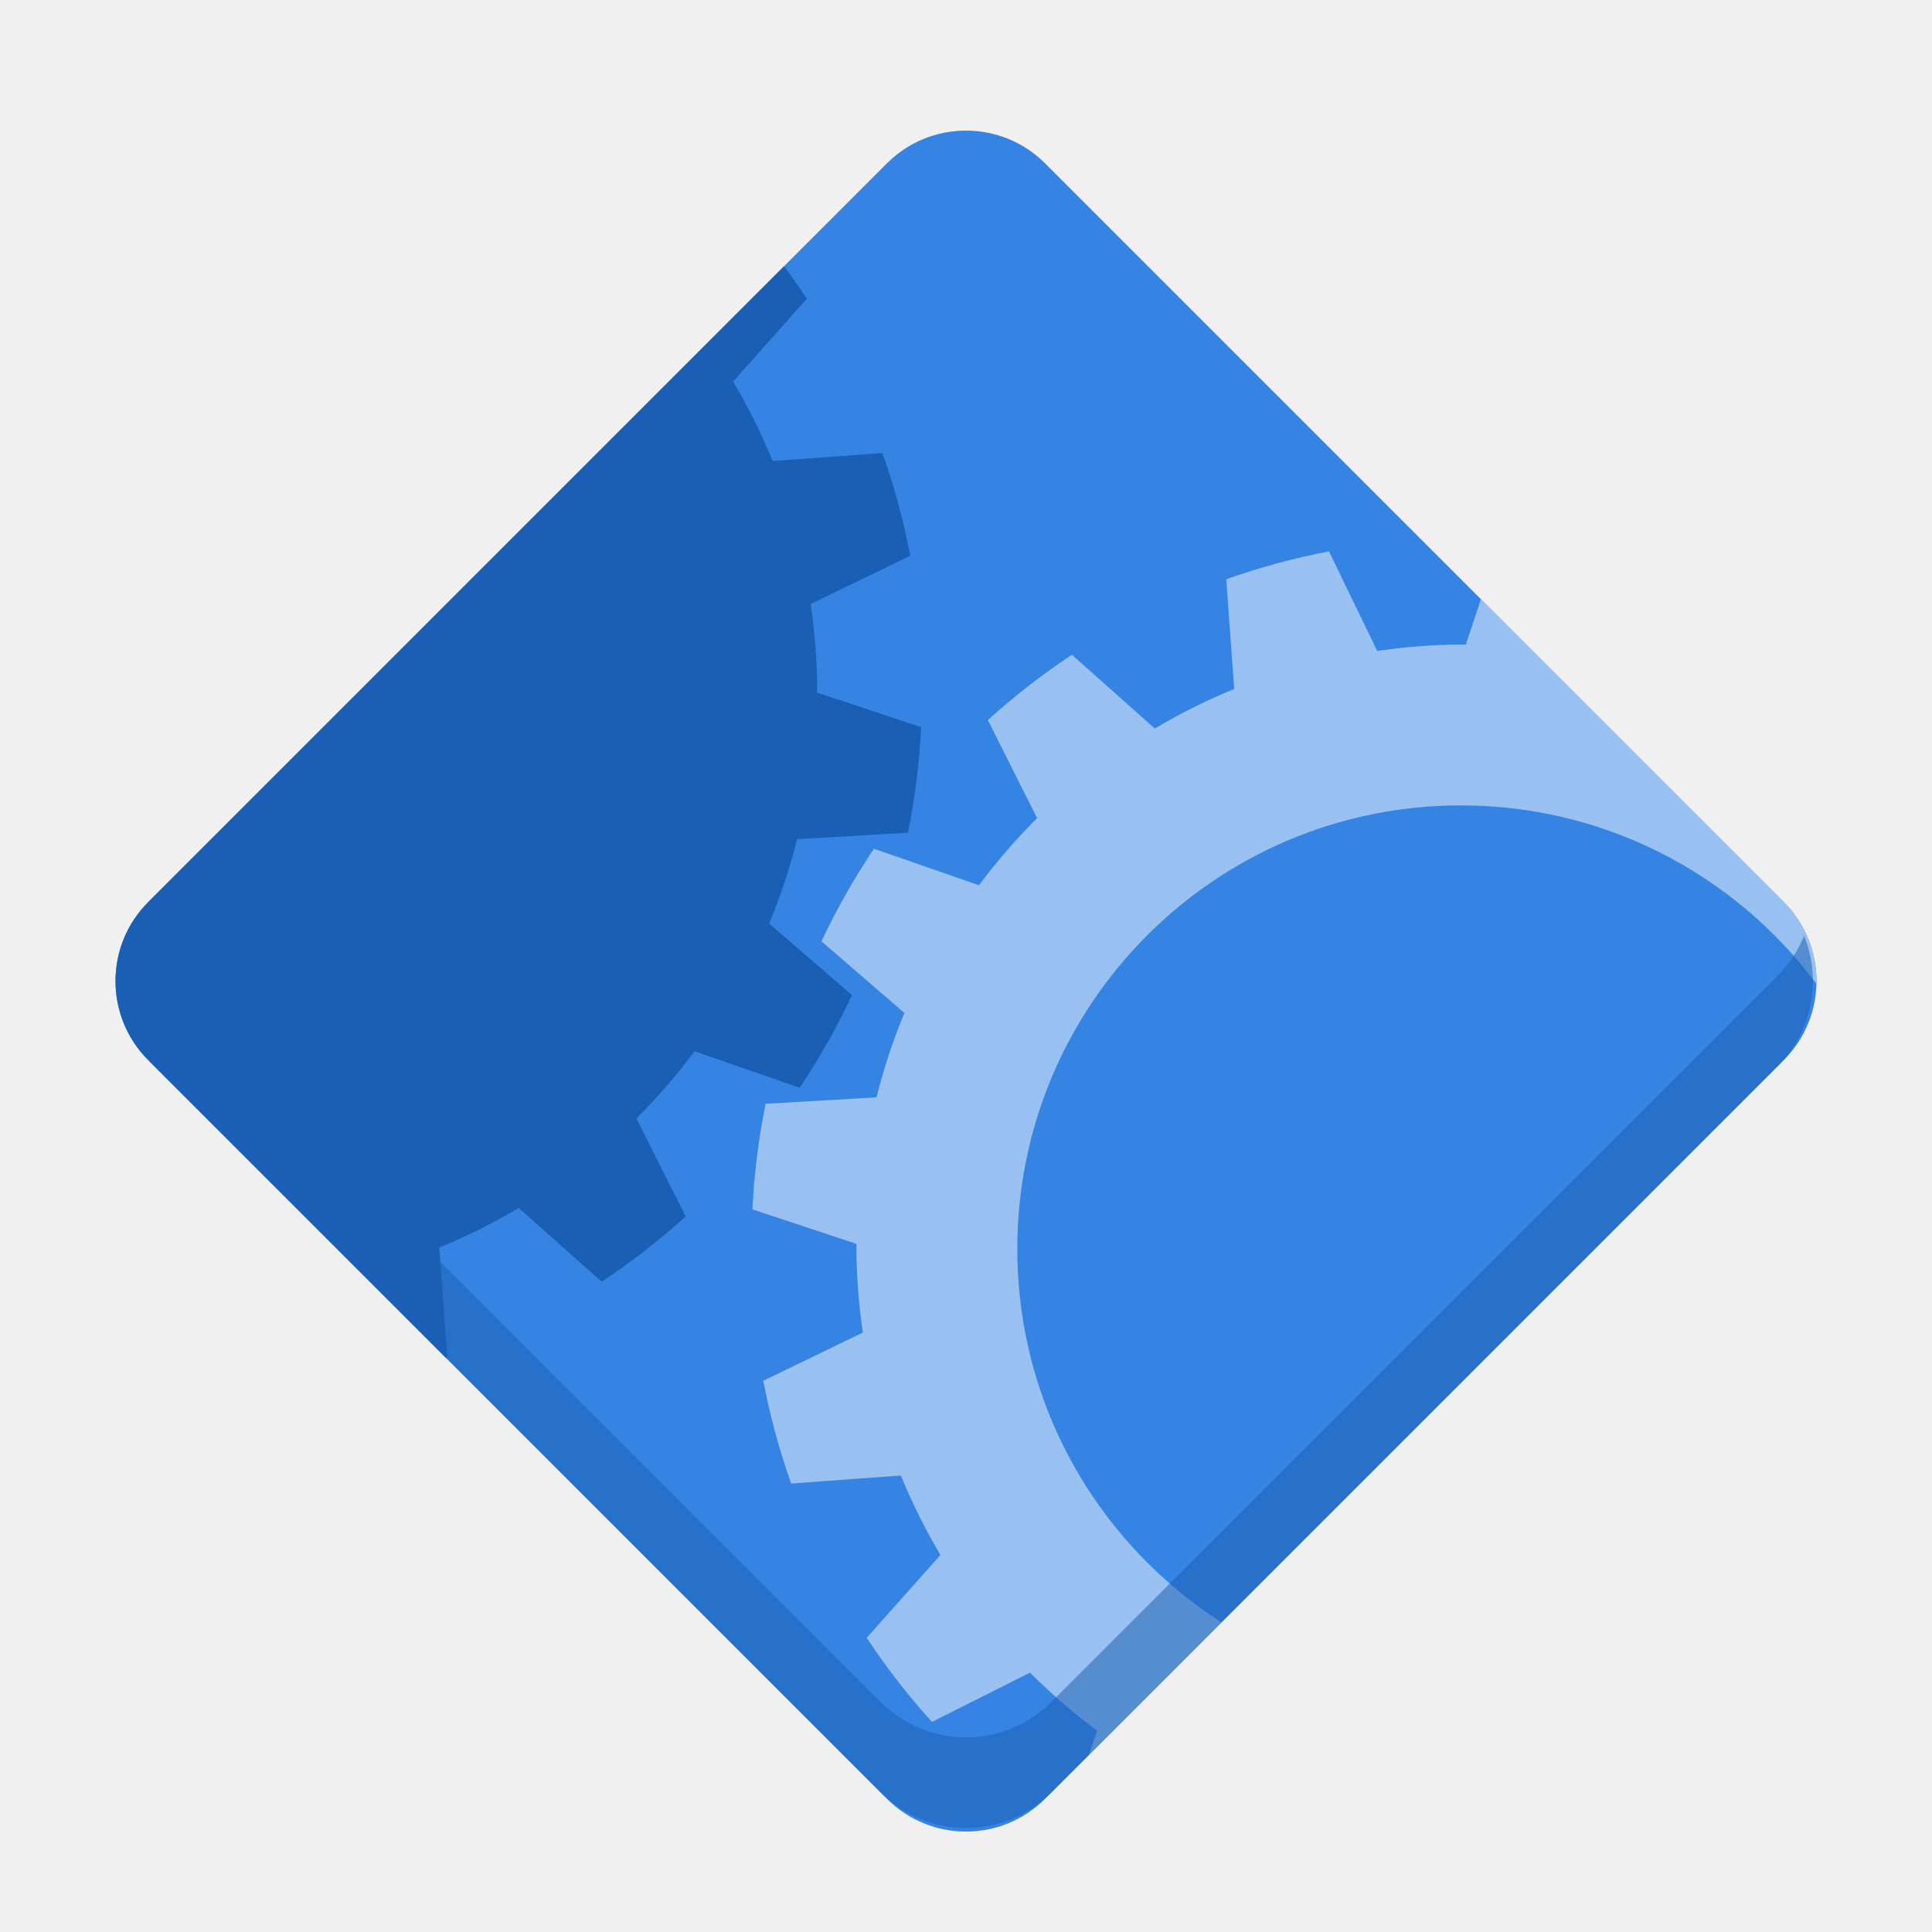
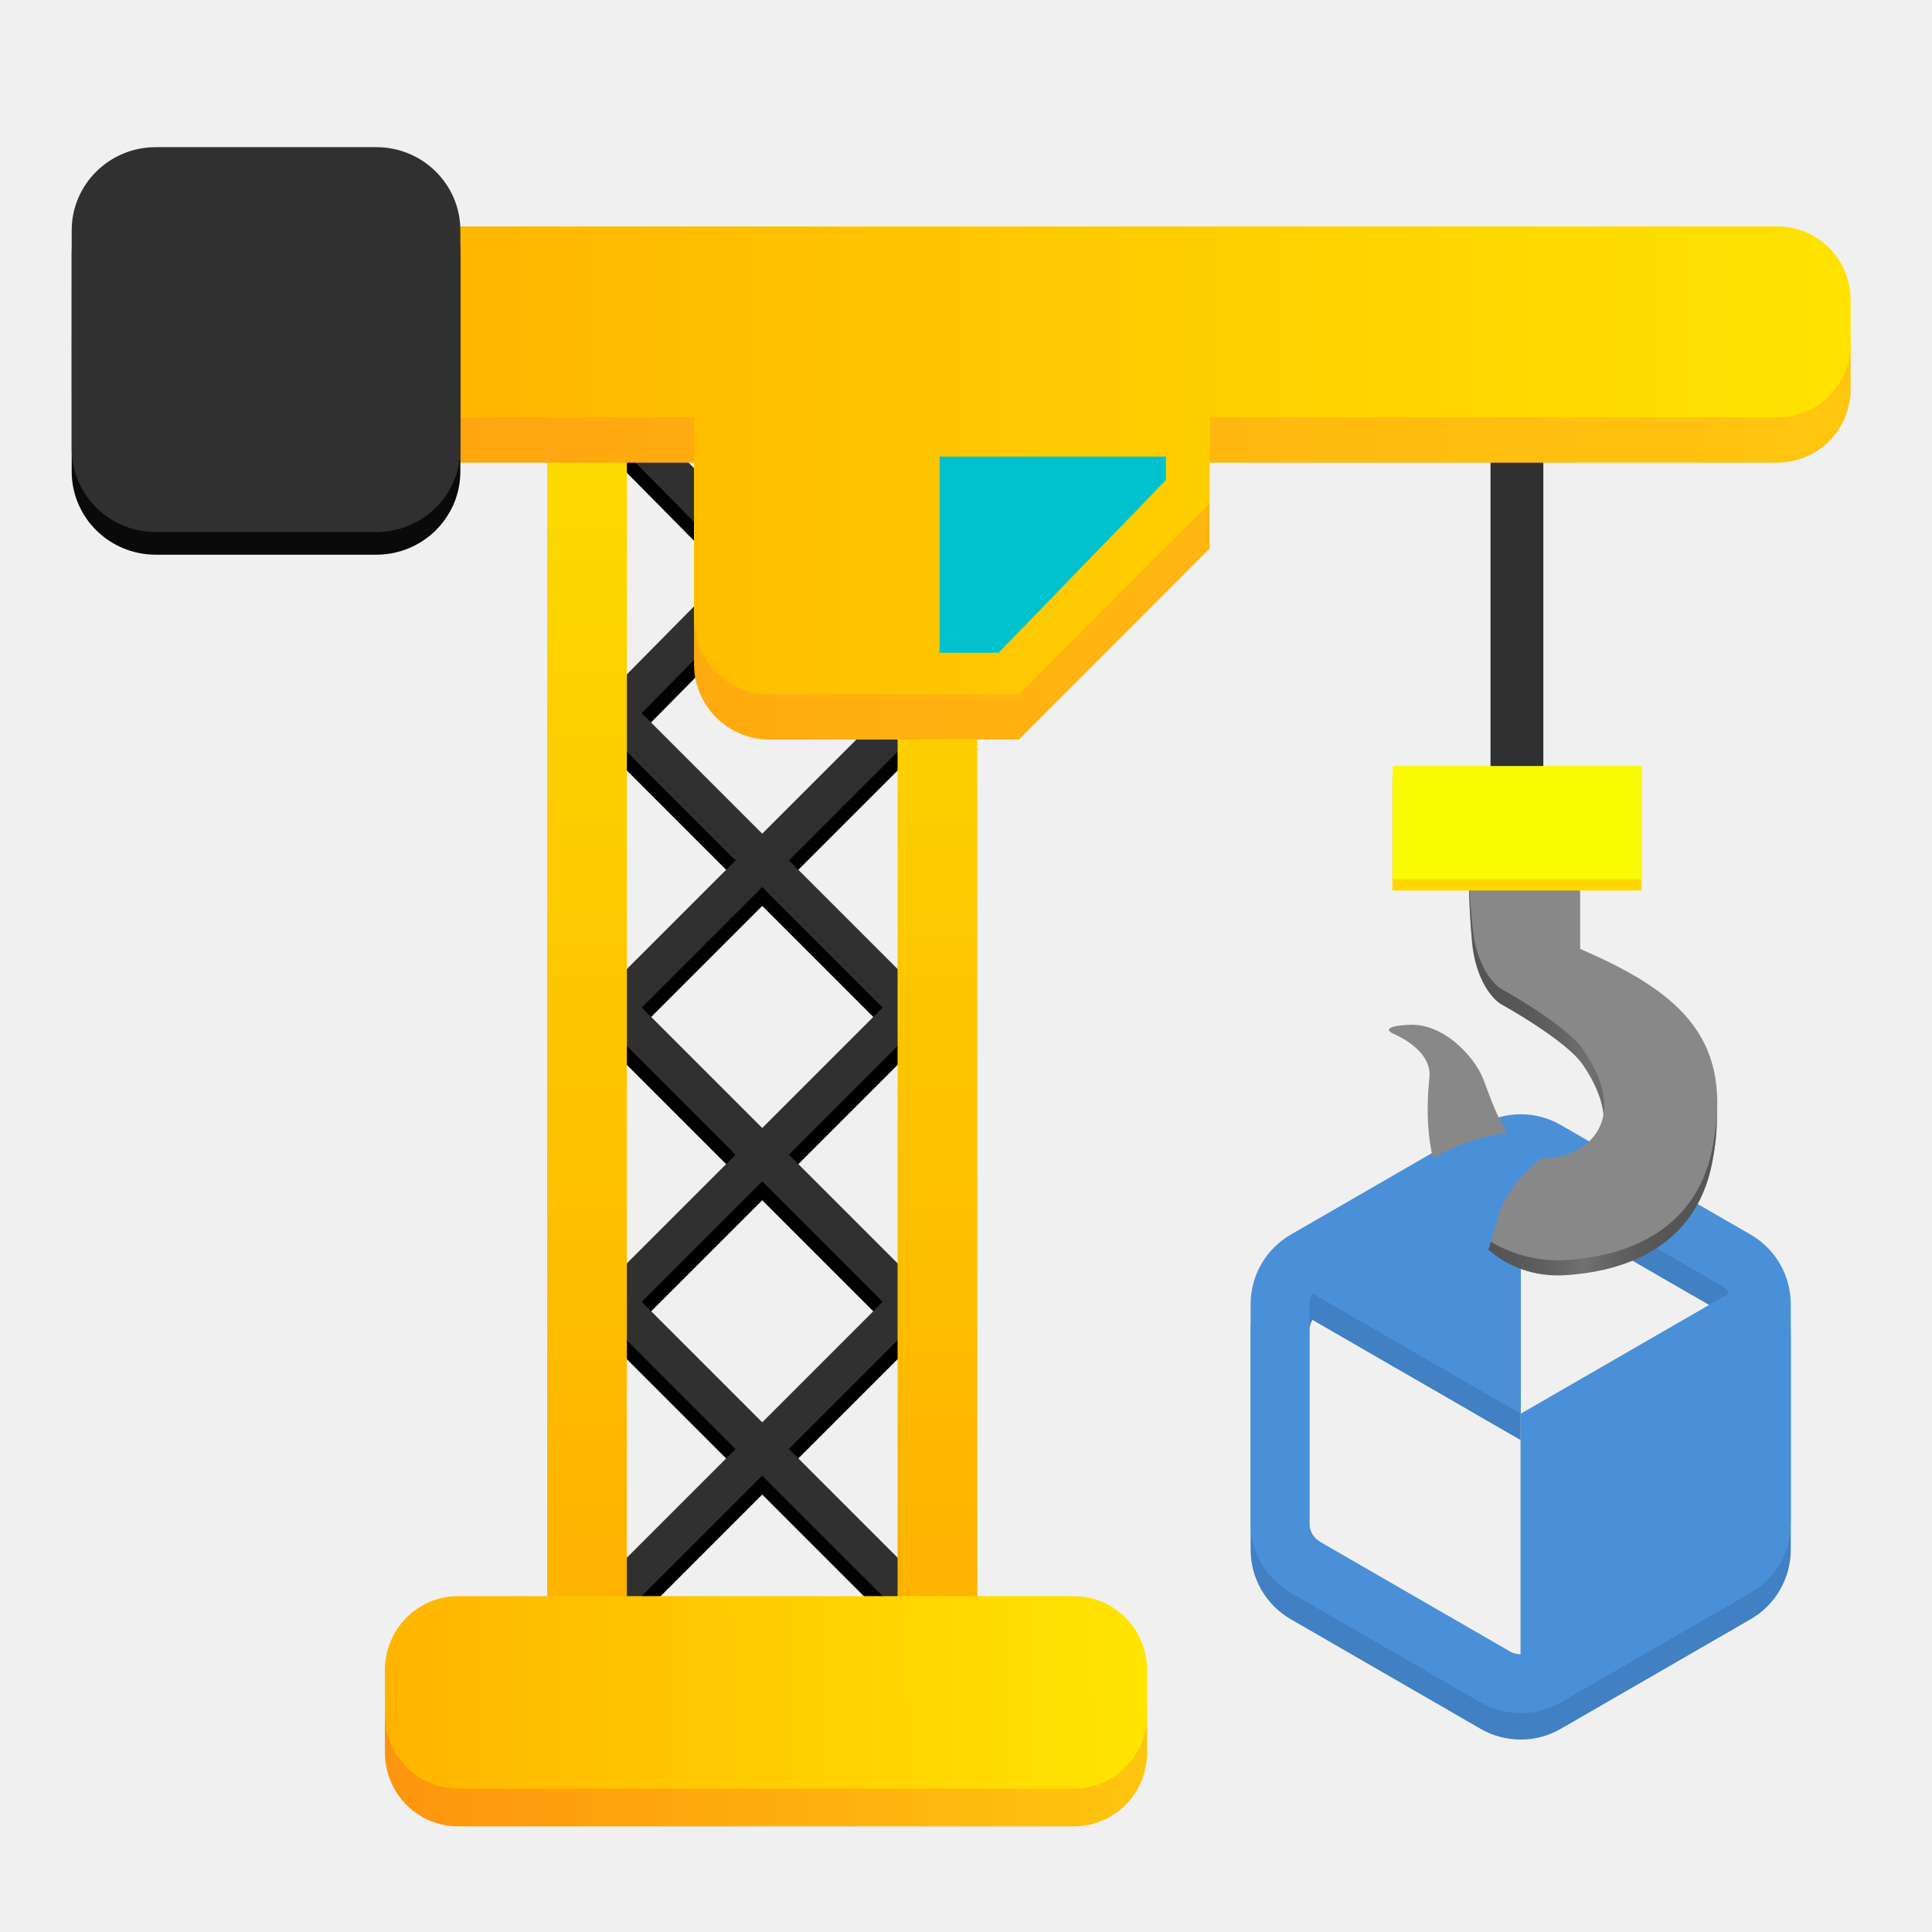
- <svg xmlns="http://www.w3.org/2000/svg" width="33.75mm" height="33.75mm" viewBox="0 0 33.75 33.75" version="1.1" id="svg974">
-   <defs id="defs968">
-     <clipPath clipPathUnits="userSpaceOnUse" id="clipPath18689">
-       <rect clip-path="none" transform="rotate(45)" ry="32" rx="32" y="123.999" x="486.037" height="362.943" width="362.943" id="rect18691" style="display:inline;opacity:1;vector-effect:none;fill:#4a86cf;fill-opacity:1;stroke:none;stroke-width:26.067;stroke-linecap:butt;stroke-linejoin:miter;stroke-miterlimit:4;stroke-dasharray:none;stroke-dashoffset:0;stroke-opacity:1;marker:none;marker-start:none;marker-mid:none;marker-end:none;paint-order:normal;enable-background:new" />
+ <svg xmlns="http://www.w3.org/2000/svg" width="512" height="512" viewBox="0 0 512 512" fill="none">
+   <g clip-path="url(#clip0_905_504)">
+     <g clip-path="url(#clip1_905_504)">
+       <path d="M466.778 344.824L466.778 418.468L403 455.291V381.646L466.778 344.824Z" fill="#4180C2" />
+       <path d="M403 381.646V308.001L339.222 344.824L403 381.646Z" fill="#4180C2" />
+       <path d="M342.075 334.177C335.478 337.985 331.428 345.001 331.428 352.618V410.674C331.428 418.291 335.478 425.307 342.075 429.115L392.353 458.144C398.949 461.952 407.051 461.952 413.647 458.144L463.925 429.115C470.522 425.307 474.572 418.291 474.572 410.674V352.618C474.572 345.001 470.522 337.985 463.925 334.177L413.647 305.148C407.051 301.34 398.949 301.34 392.353 305.148L342.075 334.177ZM405.853 318.648L456.131 347.676C457.889 348.691 458.984 350.588 458.984 352.618V410.674C458.984 412.704 457.889 414.601 456.131 415.616L405.853 444.644C404.095 445.659 401.905 445.659 400.147 444.644L349.869 415.616C348.111 414.601 347.016 412.704 347.016 410.674V352.618C347.016 350.588 348.111 348.691 349.869 347.676L400.147 318.648C401.905 317.633 404.095 317.633 405.853 318.648Z" fill="#4180C2" />
+       <path d="M466.778 337.824L466.778 411.468L403 448.291V374.646L466.778 337.824Z" fill="#4A90D9" />
+       <path d="M403 374.646V301.001L339.222 337.824L403 374.646Z" fill="#4A90D9" />
+       <path d="M342.075 327.177C335.478 330.985 331.428 338.001 331.428 345.618V403.674C331.428 411.291 335.478 418.307 342.075 422.115L392.353 451.144C398.949 454.952 407.051 454.952 413.647 451.144L463.925 422.115C470.522 418.307 474.572 411.291 474.572 403.674V345.618C474.572 338.001 470.522 330.985 463.925 327.177L413.647 298.148C407.051 294.34 398.949 294.34 392.353 298.148L342.075 327.177ZM405.853 311.648L456.131 340.676C457.889 341.691 458.984 343.588 458.984 345.618V403.674C458.984 405.704 457.889 407.601 456.131 408.616L405.853 437.644C404.095 438.659 401.905 438.659 400.147 437.644L349.869 408.616C348.111 407.601 347.016 405.704 347.016 403.674V345.618C347.016 343.588 348.111 341.691 349.869 340.676L400.147 311.648C401.905 310.633 404.095 310.633 405.853 311.648Z" fill="#4A90D9" />
+     </g>
+     <path d="M453.684 308.413C449.12 331.069 429.643 337.184 414.161 337.964C400.579 338.648 379.262 329.385 383.5 289C384.275 281.612 370 272.5 370 272.5C368.37 271.816 374.5 272.5 373.414 275.58C380 277.5 390.525 283.788 392.97 289.944C395.414 296.101 399.896 312.107 410.898 310.876C421.899 309.645 431.493 299.785 419.454 282.146C414.972 275.58 397.859 266.14 397.859 266.14C395.686 264.909 391.095 259.902 390.118 249.723C389.14 239.545 389 224 389.5 236.5L418.643 237V255.469C446.35 267.371 459.388 280.094 453.684 308.413Z" fill="#717171" />
+     <path d="M453.684 308.413C449.12 331.069 429.643 337.184 414.161 337.964C400.579 338.648 379.262 329.385 383.5 289C384.275 281.612 370 272.5 370 272.5C368.37 271.816 374.5 272.5 373.414 275.58C380 277.5 390.525 283.788 392.97 289.944C395.414 296.101 399.896 312.107 410.898 310.876C421.899 309.645 431.493 299.785 419.454 282.146C414.972 275.58 397.859 266.14 397.859 266.14C395.686 264.909 391.095 259.902 390.118 249.723C389.14 239.545 389 224 389.5 236.5L418.643 237V255.469C446.35 267.371 459.388 280.094 453.684 308.413Z" fill="url(#paint0_linear_905_504)" />
+     <path d="M453.785 304.413C449.221 327.069 429.744 333.184 414.262 333.964C400.68 334.648 374.576 325.919 378.814 285.534C379.589 278.146 369.441 274.042 369.441 274.042C367.811 273.358 366.344 271.908 373.515 271.58C382.479 271.169 390.626 279.788 393.071 285.944C395.515 292.101 399.997 308.107 410.999 306.876C422 305.645 431.594 295.785 419.555 278.146C415.073 271.58 397.96 262.14 397.96 262.14C395.787 260.909 391.196 255.902 390.219 245.723C389.241 235.545 389.268 233 389.404 233H418.744V251.469C446.451 263.371 459.489 276.094 453.785 304.413Z" fill="#888888" />
+     <path d="M435 206H369V236H435V206Z" fill="#FFD600" />
+     <path d="M435.102 203H369.102V233H435.102V203Z" fill="#FAFA00" />
+     <path d="M409 107H395V203H409V107Z" fill="#303030" />
+     <path d="M378.217 307.865L378 308L381.5 324.5L394.5 331L396.726 323.332C398.213 318.21 401.084 313.597 405.022 310.001L410.5 305L400.5 300C392.593 300.988 384.993 303.671 378.217 307.865Z" fill="#4A90D9" />
+     <path d="M163 115L241 194" stroke="black" stroke-width="10" stroke-linecap="round" />
+     <path d="M163 350L241 428" stroke="black" stroke-width="10" stroke-linecap="round" />
+     <path d="M163 272L241 194" stroke="black" stroke-width="10" stroke-linecap="round" />
+     <path d="M163 194L241 272" stroke="black" stroke-width="10" stroke-linecap="round" />
+     <path d="M163 272L241 350" stroke="black" stroke-width="10" stroke-linecap="round" />
+     <path d="M163 350L241 272" stroke="black" stroke-width="10" stroke-linecap="round" />
+     <path d="M163 428L241 350" stroke="black" stroke-width="10" stroke-linecap="round" />
+     <path d="M163 194L241 115" stroke="black" stroke-width="10" stroke-linecap="round" />
+     <path d="M163 110L241 189" stroke="#303030" stroke-width="10" stroke-linecap="round" />
+     <path d="M163 345L241 423" stroke="#303030" stroke-width="10" stroke-linecap="round" />
+     <path d="M163 267L241 189" stroke="#303030" stroke-width="10" stroke-linecap="round" />
+     <path d="M163 189L241 267" stroke="#303030" stroke-width="10" stroke-linecap="round" />
+     <path d="M163 267L241 345" stroke="#303030" stroke-width="10" stroke-linecap="round" />
+     <path d="M163 345L241 267" stroke="#303030" stroke-width="10" stroke-linecap="round" />
+     <path d="M163 423L241 345" stroke="#303030" stroke-width="10" stroke-linecap="round" />
+     <path d="M163 189L241 110" stroke="#303030" stroke-width="10" stroke-linecap="round" />
+     <path fill-rule="evenodd" clip-rule="evenodd" d="M145 109.426C145 98.697 153.714 90 164.463 90H166.132V443H164.463C153.714 443 145 434.303 145 423.574V109.426ZM237.868 443H239.537C250.286 443 259 434.303 259 423.574V109.426C259 98.697 250.286 90 239.537 90H237.868V443Z" fill="url(#paint1_linear_905_504)" />
+     <path d="M121.37 433H284.63C295.328 433 304 441.782 304 452.615V464.385C304 475.218 295.328 484 284.63 484H121.37C110.672 484 102 475.218 102 464.385V452.615C102 441.782 110.672 433 121.37 433Z" fill="url(#paint2_linear_905_504)" />
+     <path d="M121.37 433H284.63C295.328 433 304 441.782 304 452.615V464.385C304 475.218 295.328 484 284.63 484H121.37C110.672 484 102 475.218 102 464.385V452.615C102 441.782 110.672 433 121.37 433Z" fill="#FC4848" fill-opacity="0.2" />
+     <path d="M121.37 423H284.63C295.328 423 304 431.782 304 442.615V454.385C304 465.218 295.328 474 284.63 474H121.37C110.672 474 102 465.218 102 454.385V442.615C102 431.782 110.672 423 121.37 423Z" fill="url(#paint3_linear_905_504)" />
+     <path d="M490.436 91.462C490.436 80.713 481.734 72 471 72H38.436C27.702 72 19 80.713 19 91.462V103.139C19 113.888 27.702 122.601 38.436 122.601H183.931V175.982C183.931 187.038 192.882 196 203.923 196H270.006L320.541 145.399V122.601H471C481.734 122.601 490.436 113.888 490.436 103.139V91.462Z" fill="url(#paint4_linear_905_504)" />
+     <path d="M490.436 91.462C490.436 80.713 481.734 72 471 72H38.436C27.702 72 19 80.713 19 91.462V103.139C19 113.888 27.702 122.601 38.436 122.601H183.931V175.982C183.931 187.038 192.882 196 203.923 196H270.006L320.541 145.399V122.601H471C481.734 122.601 490.436 113.888 490.436 103.139V91.462Z" fill="#FF5050" fill-opacity="0.2" />
+     <path d="M490.436 79.462C490.436 68.713 481.734 60 471 60H38.436C27.702 60 19 68.713 19 79.462V91.139C19 101.888 27.702 110.601 38.436 110.601H183.931V163.982C183.931 175.038 192.882 184 203.923 184H270.006L320.541 133.399V110.601H471C481.734 110.601 490.436 101.888 490.436 91.139V79.462Z" fill="url(#paint5_linear_905_504)" />
+     <path d="M99.73 45H41.27C28.971 45 19 54.874 19 67.054V124.946C19 137.126 28.971 147 41.27 147H99.73C112.029 147 122 137.126 122 124.946V67.054C122 54.874 112.029 45 99.73 45Z" fill="#0A0A0A" />
+     <path d="M99.73 39H41.27C28.971 39 19 48.874 19 61.054V118.946C19 131.126 28.971 141 41.27 141H99.73C112.029 141 122 131.126 122 118.946V61.054C122 48.874 112.029 39 99.73 39Z" fill="#303030" />
+     <path d="M309 127.217L264.616 173H249V121H309V127.217Z" fill="#00C1CD" />
+   </g>
+   <defs>
+     <linearGradient id="paint0_linear_905_504" x1="366" y1="318" x2="474" y2="320.5" gradientUnits="userSpaceOnUse">
+       <stop stop-color="#717171" />
+       <stop offset="0.5" stop-opacity="0" />
+       <stop offset="1" stop-color="#717171" />
+     </linearGradient>
+     <linearGradient id="paint1_linear_905_504" x1="202" y1="-178" x2="205.5" y2="505" gradientUnits="userSpaceOnUse">
+       <stop stop-color="#FAFF00" />
+       <stop offset="1" stop-color="#FFA800" />
+     </linearGradient>
+     <linearGradient id="paint2_linear_905_504" x1="304" y1="458.5" x2="102" y2="458.5" gradientUnits="userSpaceOnUse">
+       <stop stop-color="#FFE501" />
+       <stop offset="1" stop-color="#FFA800" />
+     </linearGradient>
+     <linearGradient id="paint3_linear_905_504" x1="304" y1="448.5" x2="51" y2="449" gradientUnits="userSpaceOnUse">
+       <stop stop-color="#FFE501" />
+       <stop offset="1" stop-color="#FFA800" />
+     </linearGradient>
+     <linearGradient id="paint4_linear_905_504" x1="509.5" y1="98.5" x2="-35.422" y2="97.3" gradientUnits="userSpaceOnUse">
+       <stop stop-color="#FFE600" />
+       <stop offset="1" stop-color="#FFA800" />
+     </linearGradient>
+     <linearGradient id="paint5_linear_905_504" x1="517.5" y1="84" x2="2" y2="84.5" gradientUnits="userSpaceOnUse">
+       <stop stop-color="#FFE600" />
+       <stop offset="1" stop-color="#FFA800" />
+     </linearGradient>
+     <clipPath id="clip0_905_504">
+       <rect width="512" height="512" fill="white" />
    </clipPath>
-     <clipPath clipPathUnits="userSpaceOnUse" id="clipPath18689-3">
-       <rect clip-path="none" transform="rotate(45)" ry="32" rx="32" y="123.999" x="486.037" height="362.943" width="362.943" id="rect18691-6" style="display:inline;opacity:1;vector-effect:none;fill:#4a86cf;fill-opacity:1;stroke:none;stroke-width:26.067;stroke-linecap:butt;stroke-linejoin:miter;stroke-miterlimit:4;stroke-dasharray:none;stroke-dashoffset:0;stroke-opacity:1;marker:none;marker-start:none;marker-mid:none;marker-end:none;paint-order:normal;enable-background:new" />
+     <clipPath id="clip1_905_504">
+       <rect width="400" height="400" fill="white" transform="translate(203 252)" />
    </clipPath>
  </defs>
-   <g id="layer1" transform="translate(-61.81982,-103.944)">
-     <g transform="matrix(0.2636723,0,0,0.2636723,61.81982,-529.397)" style="display:inline;stroke-width:0.25;enable-background:new" id="g1836">
-       <g transform="matrix(0.25,0,0,0.25,0,2295)" id="g18818" style="stroke-width:0.25">
-         <g style="stroke-width:0.27" transform="matrix(0.9260519,0,0,0.9260519,18.93073,50.87633)" id="g18590">
-           <g style="stroke-width:0.27" id="g18681" clip-path="url(#clipPath18689-3)">
-             <rect style="opacity:1;vector-effect:none;fill:#3584e4;fill-opacity:1;stroke:none;stroke-width:8.221;stroke-linecap:butt;stroke-linejoin:miter;stroke-miterlimit:4;stroke-dasharray:none;stroke-dashoffset:0;stroke-opacity:1;marker:none;marker-start:none;marker-mid:none;marker-end:none;paint-order:normal" id="rect18571" width="424" height="424" x="458.337" y="90.642" rx="10.092" ry="10.092" transform="matrix(0.6052817,0.6052817,-0.6052817,0.6052817,33.44063,99.07363)" clip-path="none" />
-             <circle style="opacity:1;vector-effect:none;fill:#f66151;fill-opacity:1;stroke:none;stroke-width:7.037;stroke-linecap:butt;stroke-linejoin:miter;stroke-miterlimit:4;stroke-dasharray:none;stroke-dashoffset:0;stroke-opacity:1;marker:none;marker-start:none;marker-mid:none;marker-end:none;paint-order:normal" id="path18706" cx="0" cy="0" r="0" transform="translate(0,-212)" />
-             <circle style="opacity:1;vector-effect:none;fill:#f66151;fill-opacity:1;stroke:none;stroke-width:7.037;stroke-linecap:butt;stroke-linejoin:miter;stroke-miterlimit:4;stroke-dasharray:none;stroke-dashoffset:0;stroke-opacity:1;marker:none;marker-start:none;marker-mid:none;marker-end:none;paint-order:normal" id="path18708" cx="0" cy="0" r="0" transform="translate(0,-212)" />
-             <path style="display:inline;opacity:1;vector-effect:none;fill:#98c1f1;fill-opacity:1;stroke:none;stroke-width:7.037;stroke-linecap:butt;stroke-linejoin:miter;stroke-miterlimit:4;stroke-dasharray:none;stroke-dashoffset:0;stroke-opacity:1;marker:none;marker-start:none;marker-mid:none;marker-end:none;paint-order:normal;enable-background:new" d="m 408.92,561.918 -9.886,29.829 a 172.971,172.971 0 0 0 -1.427,-0.071 172.971,172.971 0 0 0 -23.929,1.852 l -13.801,-28.501 a 203.293,203.293 0 0 0 -29.401,7.972 l 2.286,31.405 a 172.971,172.971 0 0 0 -22.732,11.319 l -23.718,-21.103 a 203.293,203.293 0 0 0 -24.059,18.674 l 14.099,28.073 a 172.971,172.971 0 0 0 -16.636,19.211 l -30.058,-10.448 a 203.293,203.293 0 0 0 -15.017,26.488 l 23.73,20.507 a 172.971,172.971 0 0 0 -7.985,24.143 l -31.73,1.849 a 203.293,203.293 0 0 0 -3.778,30.217 l 29.829,9.886 a 172.971,172.971 0 0 0 -0.071,1.427 172.971,172.971 0 0 0 1.852,23.929 l -28.501,13.801 a 203.293,203.293 0 0 0 7.972,29.401 l 31.405,-2.286 a 172.971,172.971 0 0 0 11.319,22.732 l -21.103,23.718 a 203.293,203.293 0 0 0 18.674,24.059 l 28.073,-14.099 a 172.971,172.971 0 0 0 19.211,16.636 l -10.448,30.058 a 203.293,203.293 0 0 0 26.488,15.017 l 20.507,-23.73 a 172.971,172.971 0 0 0 24.143,7.985 l 1.849,31.73 a 203.293,203.293 0 0 0 30.217,3.778 l 9.886,-29.829 a 172.971,172.971 0 0 0 1.427,0.071 172.971,172.971 0 0 0 23.929,-1.852 l 13.801,28.501 a 203.293,203.293 0 0 0 29.401,-7.972 l -2.286,-31.405 a 172.971,172.971 0 0 0 22.732,-11.319 l 23.718,21.103 A 203.293,203.293 0 0 0 532.96,916 l -14.099,-28.073 a 172.971,172.971 0 0 0 16.636,-19.211 l 30.058,10.448 a 203.293,203.293 0 0 0 15.017,-26.488 l -23.73,-20.507 a 172.971,172.971 0 0 0 7.985,-24.143 l 31.73,-1.849 a 203.293,203.293 0 0 0 3.778,-30.217 l -29.829,-9.886 a 172.971,172.971 0 0 0 0.071,-1.427 172.971,172.971 0 0 0 -1.852,-23.929 l 28.501,-13.801 a 203.293,203.293 0 0 0 -7.972,-29.401 l -31.405,2.286 a 172.971,172.971 0 0 0 -11.319,-22.732 l 21.103,-23.718 a 203.293,203.293 0 0 0 -18.674,-24.059 l -28.073,14.099 a 172.971,172.971 0 0 0 -19.211,-16.636 l 10.448,-30.058 A 203.293,203.293 0 0 0 485.636,581.681 l -20.507,23.73 a 172.971,172.971 0 0 0 -24.143,-7.985 l -1.849,-31.73 a 203.293,203.293 0 0 0 -30.217,-3.778 z M 397.607,637.722 A 126.926,126.926 0 0 1 524.532,764.647 126.926,126.926 0 0 1 397.607,891.572 126.926,126.926 0 0 1 270.682,764.647 126.926,126.926 0 0 1 397.607,637.722 Z" id="path18717-4" />
-             <path id="path18758" d="m 51.748,401.284 -9.886,29.829 c -0.476,-0.026 -0.951,-0.05 -1.427,-0.071 -8.01,0.062 -16.005,0.681 -23.929,1.852 L 2.706,404.392 c -9.986,1.918 -19.814,4.583 -29.401,7.972 l 2.286,31.405 c -7.844,3.211 -15.442,6.994 -22.732,11.319 l -23.718,-21.103 c -8.475,5.614 -16.518,11.857 -24.059,18.674 l 14.099,28.073 c -6.009,5.987 -11.569,12.408 -16.636,19.211 l -30.058,-10.448 c -5.661,8.442 -10.68,17.296 -15.017,26.488 l 23.73,20.507 c -3.25,7.841 -5.919,15.91 -7.985,24.143 l -31.73,1.849 c -2.013,9.964 -3.276,20.064 -3.778,30.217 l 29.829,9.886 c -0.026,0.476 -0.05,0.951 -0.071,1.427 0.062,8.01 0.681,16.005 1.852,23.929 l -28.501,13.801 c 1.918,9.986 4.583,19.814 7.972,29.401 l 31.405,-2.286 c 3.211,7.844 6.994,15.442 11.319,22.732 l -21.103,23.718 c 5.614,8.475 11.857,16.518 18.674,24.059 l 28.073,-14.099 c 5.987,6.009 12.408,11.569 19.211,16.636 l -10.448,30.058 c 8.442,5.661 17.296,10.68 26.488,15.017 l 20.507,-23.73 c 7.841,3.25 15.91,5.919 24.143,7.985 l 1.849,31.73 c 9.964,2.013 20.064,3.276 30.217,3.778 l 9.886,-29.829 c 0.476,0.026 0.951,0.05 1.427,0.071 8.01,-0.062 16.005,-0.681 23.929,-1.852 l 13.801,28.501 c 9.986,-1.918 19.814,-4.583 29.401,-7.972 l -2.286,-31.405 c 7.844,-3.211 15.442,-6.994 22.732,-11.319 l 23.718,21.103 c 8.475,-5.614 16.518,-11.857 24.059,-18.674 l -14.099,-28.073 c 6.009,-5.987 11.569,-12.408 16.636,-19.211 l 30.058,10.448 c 5.661,-8.442 10.68,-17.296 15.017,-26.488 l -23.73,-20.507 c 3.25,-7.841 5.919,-15.91 7.985,-24.143 l 31.73,-1.849 c 2.013,-9.964 3.276,-20.064 3.778,-30.217 l -29.829,-9.886 c 0.026,-0.476 0.05,-0.951 0.071,-1.427 -0.062,-8.01 -0.681,-16.005 -1.852,-23.929 l 28.501,-13.801 c -1.918,-9.986 -4.583,-19.814 -7.972,-29.401 l -31.405,2.286 c -3.211,-7.844 -6.994,-15.442 -11.319,-22.732 l 21.103,-23.718 c -5.614,-8.475 -11.857,-16.518 -18.674,-24.059 l -28.073,14.099 c -5.987,-6.009 -12.408,-11.569 -19.211,-16.636 l 10.448,-30.058 c -8.442,-5.661 -17.296,-10.68 -26.488,-15.017 l -20.507,23.73 c -7.841,-3.25 -15.91,-5.919 -24.143,-7.985 l -1.849,-31.73 c -9.964,-2.013 -20.064,-3.276 -30.217,-3.778 z" style="display:inline;opacity:1;vector-effect:none;fill:#1a5fb4;fill-opacity:1;stroke:none;stroke-width:7.037;stroke-linecap:butt;stroke-linejoin:miter;stroke-miterlimit:4;stroke-dasharray:none;stroke-dashoffset:0;stroke-opacity:1;marker:none;marker-start:none;marker-mid:none;marker-end:none;paint-order:normal;enable-background:new" />
-           </g>
-         </g>
-         <path style="display:inline;opacity:0.534;vector-effect:none;fill:#1a5fb4;fill-opacity:1;stroke:none;stroke-width:1.629;stroke-linecap:butt;stroke-linejoin:miter;stroke-miterlimit:4;stroke-dasharray:none;stroke-dashoffset:0;stroke-opacity:1;marker:none;marker-start:none;marker-mid:none;marker-end:none;paint-order:normal;enable-background:new" clip-path="none" d="m 8.477,2676 c -1.171,2.887 -0.583,6.308 1.766,8.656 l 48.102,48.102 c 3.134,3.134 8.179,3.134 11.312,0 l 48.102,-48.102 c 2.348,-2.348 2.937,-5.77 1.766,-8.656 -0.392,0.966 -0.98,1.871 -1.766,2.656 l -48.102,48.102 c -3.134,3.134 -8.179,3.134 -11.312,0 L 10.242,2678.656 C 9.457,2677.871 8.868,2676.965 8.477,2676 Z" transform="matrix(4,0,0,4,0,-10028)" id="rect18571-6" />
-       </g>
-       <rect y="2402" x="-1.5000001e-06" height="128" width="128" id="rect9125-7-2" style="display:inline;opacity:1;vector-effect:none;fill:none;fill-opacity:1;stroke:none;stroke-width:1.25;stroke-linecap:butt;stroke-linejoin:miter;stroke-miterlimit:4;stroke-dasharray:none;stroke-dashoffset:0;stroke-opacity:1;marker:none;marker-start:none;marker-mid:none;marker-end:none;paint-order:normal;enable-background:new" />
-     </g>
-   </g>
</svg>
